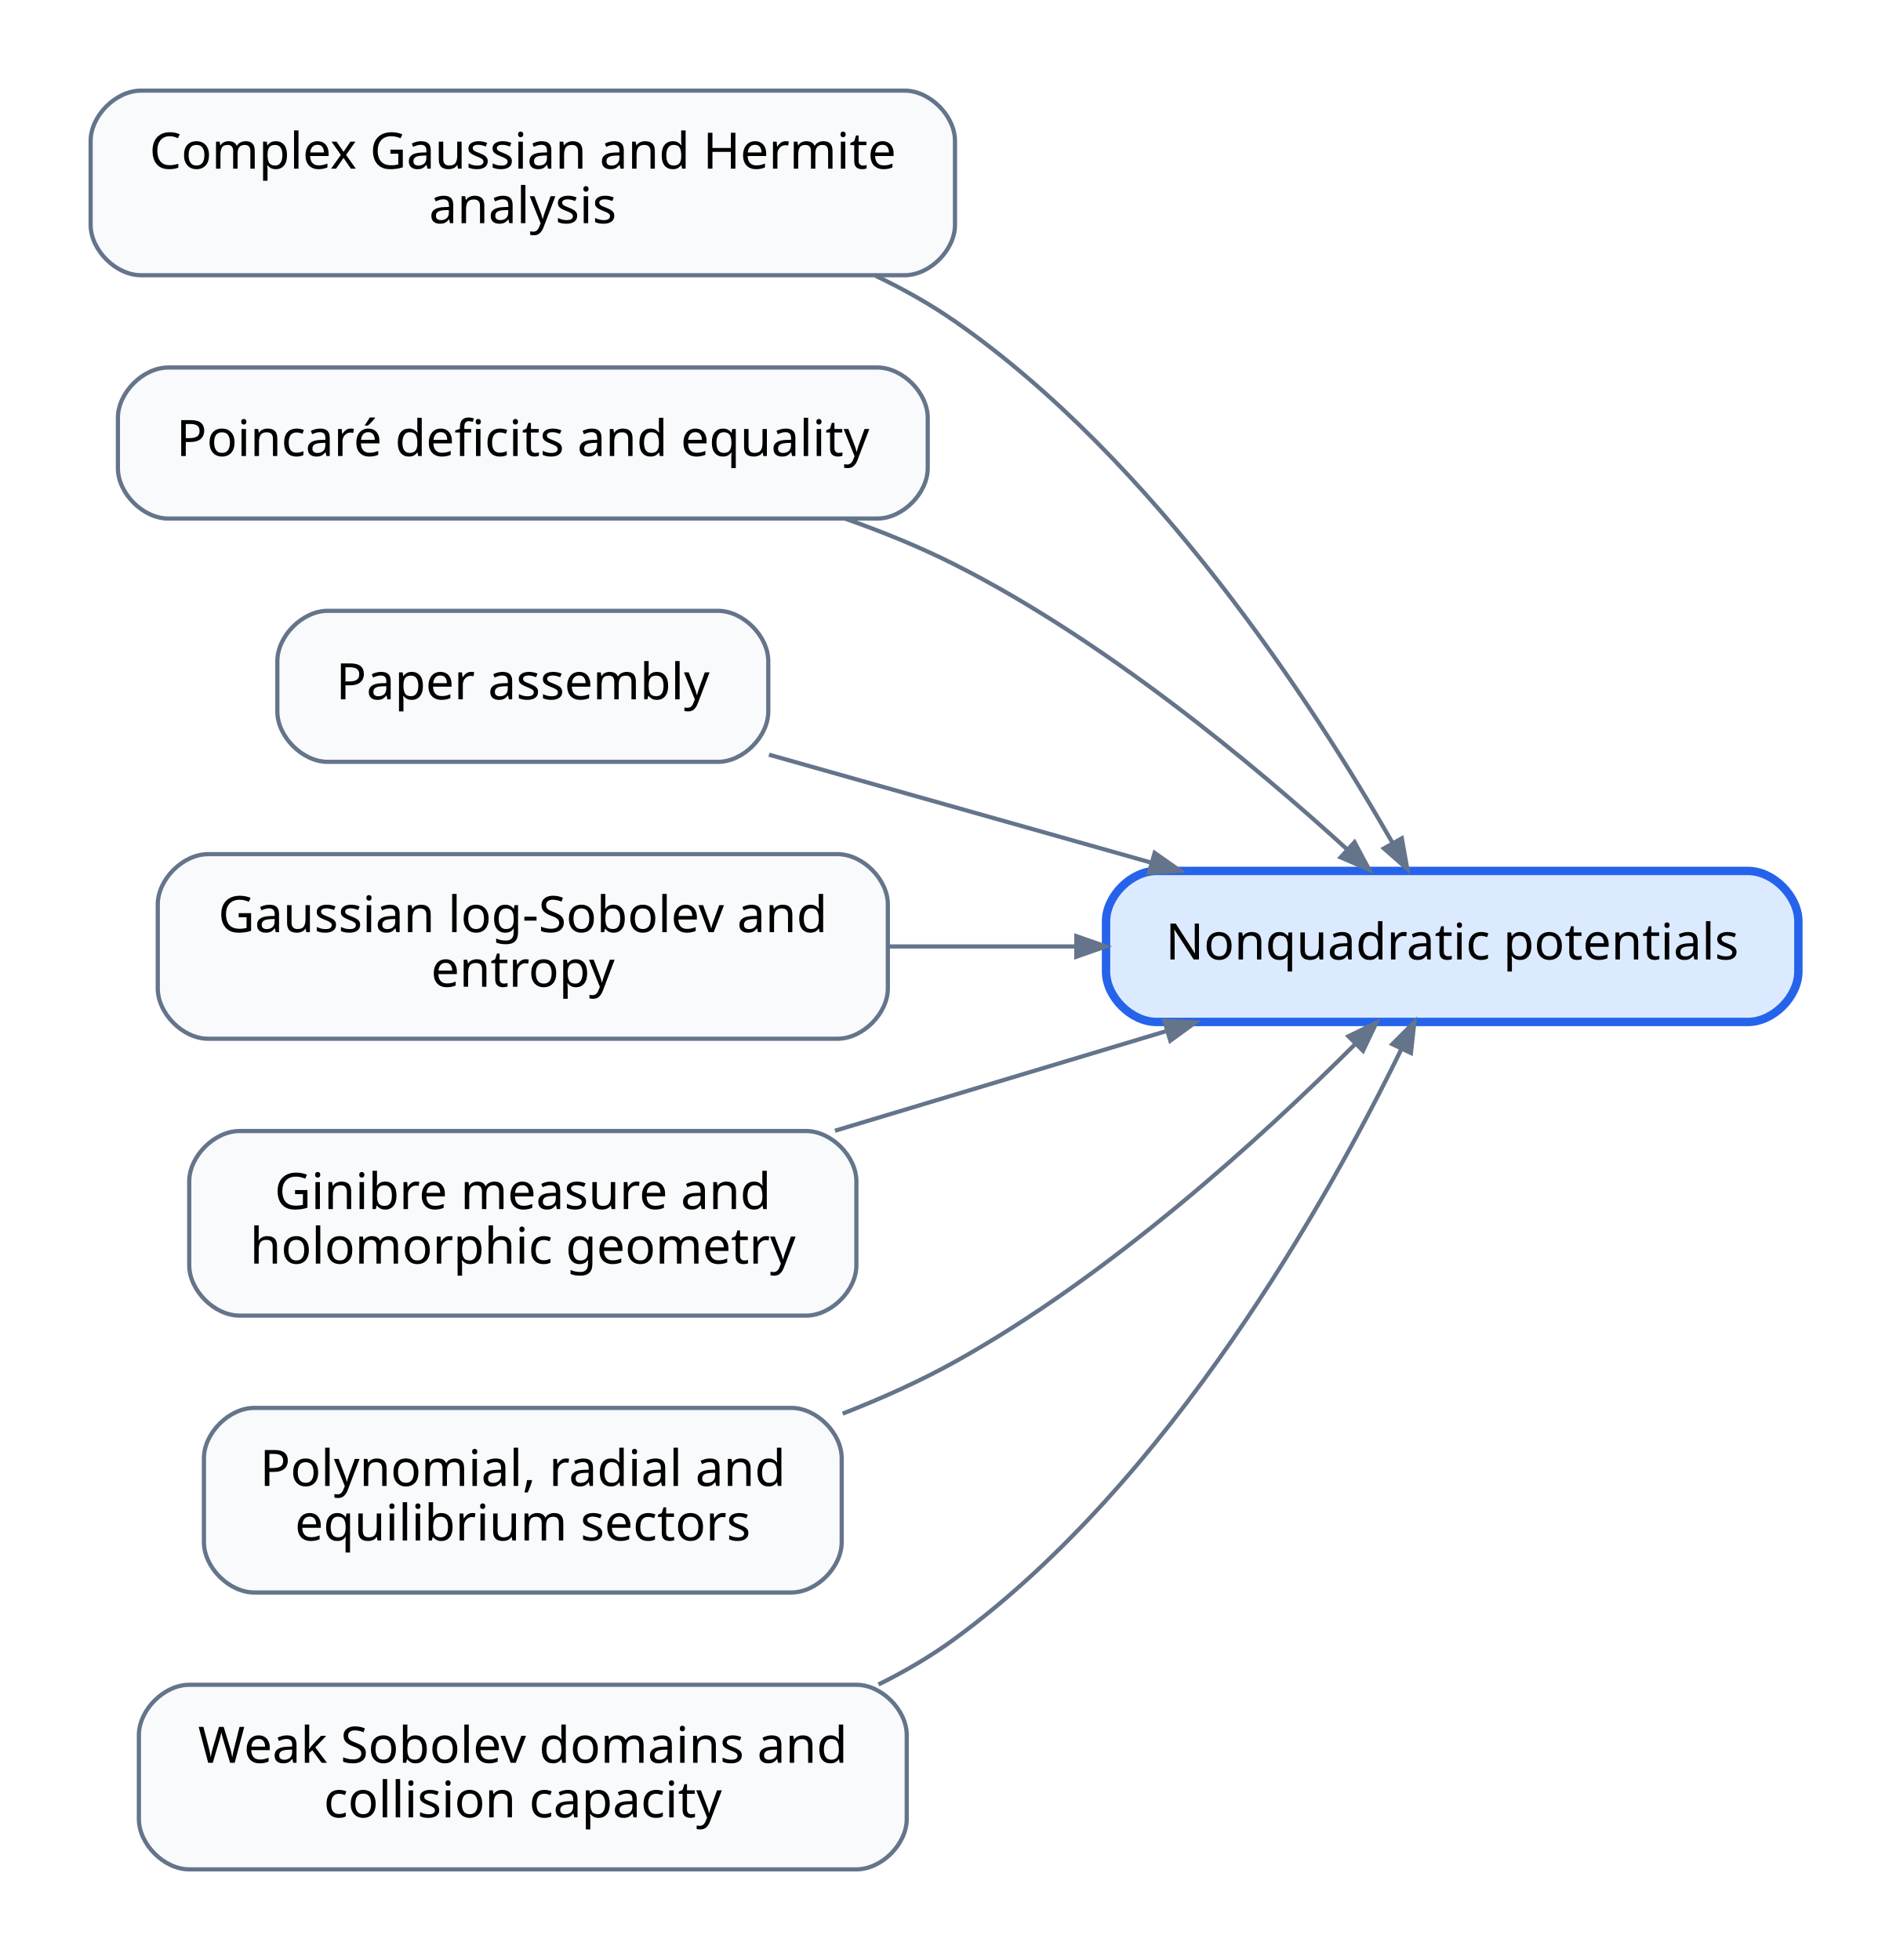
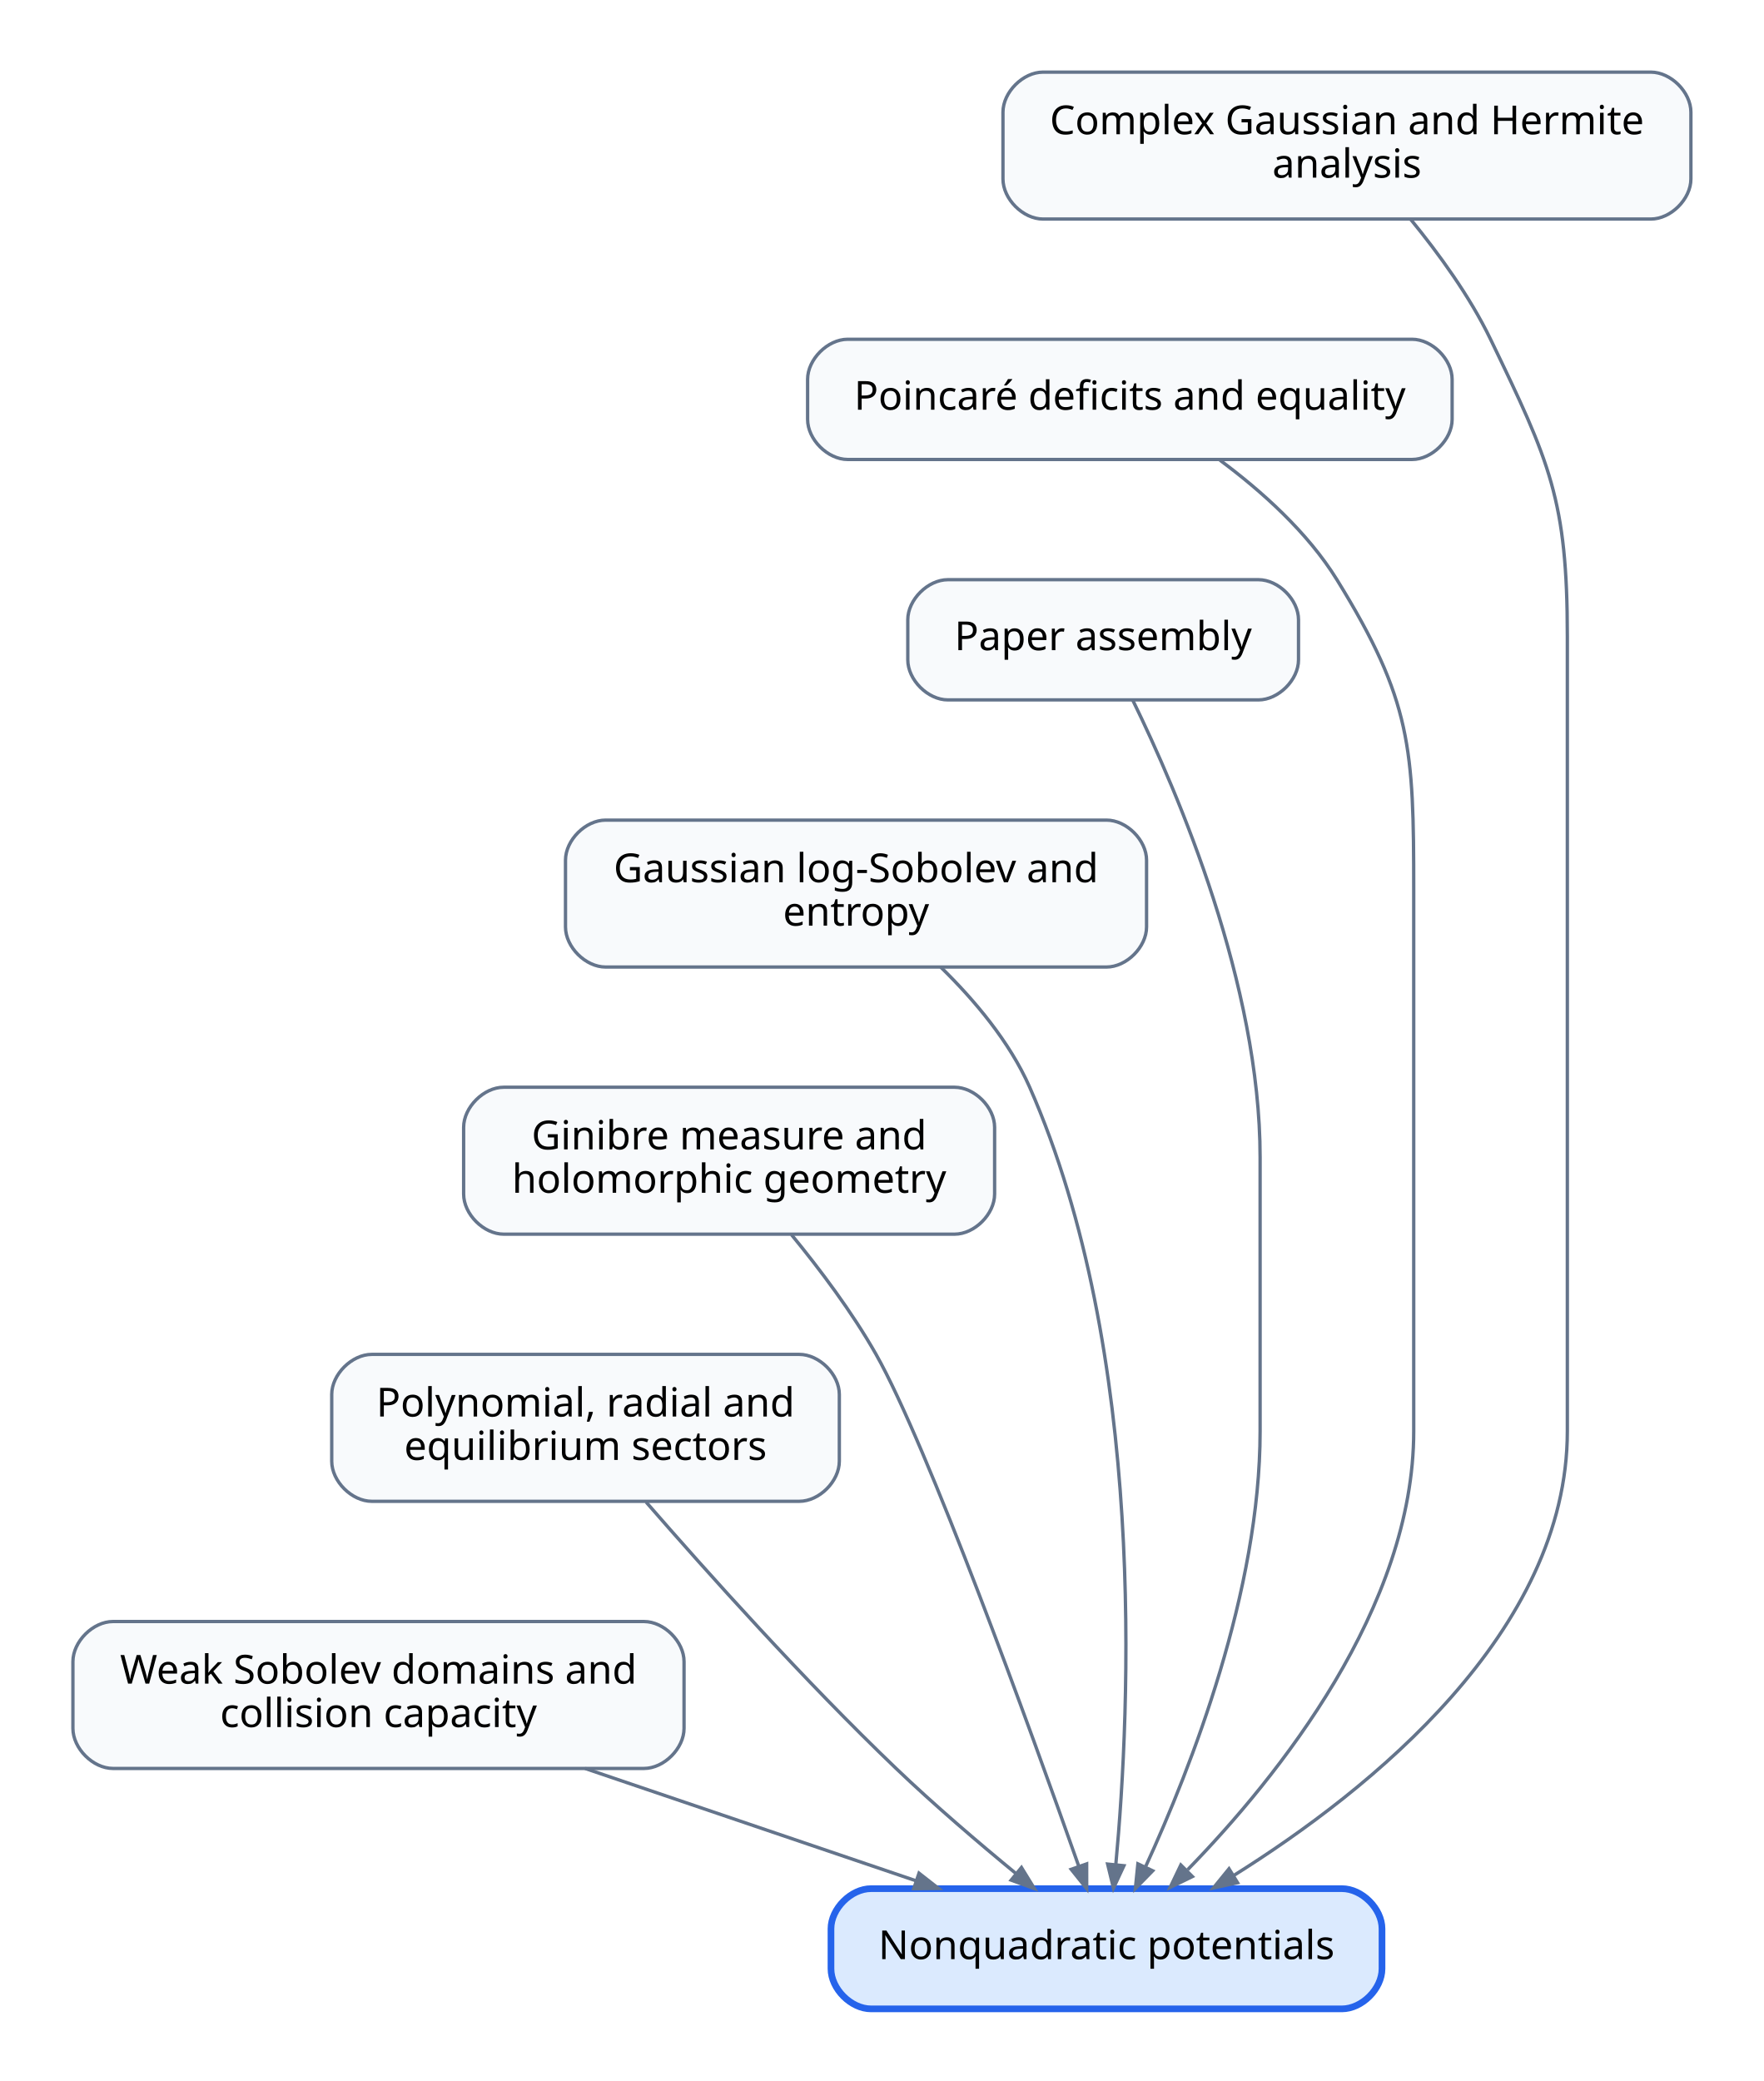
- <svg xmlns="http://www.w3.org/2000/svg" width="450pt" height="467pt" viewBox="0.00 0.00 450.20 467.20">
-   <g id="graph0" class="graph" transform="scale(1 1) rotate(0) translate(21.6 445.6)">
+ <svg xmlns="http://www.w3.org/2000/svg" width="528pt" height="623pt" viewBox="0.00 0.00 527.70 623.20">
+   <g id="graph0" class="graph" transform="scale(1 1) rotate(0) translate(21.6 601.6)">
    <g id="node1" class="node">
-       <path fill="#f8fafc" stroke="#64748b" d="M194,-424C194,-424 12,-424 12,-424 6,-424 0,-418 0,-412 0,-412 0,-392 0,-392 0,-386 6,-380 12,-380 12,-380 194,-380 194,-380 200,-380 206,-386 206,-392 206,-392 206,-412 206,-412 206,-418 200,-424 194,-424" />
-       <text text-anchor="middle" x="103" y="-405.4" font-family="sans-serif" font-size="12.00">Complex Gaussian and Hermite</text>
-       <text text-anchor="middle" x="103" y="-392.4" font-family="sans-serif" font-size="12.00">analysis</text>
+       <path fill="#f8fafc" stroke="#64748b" d="M472.5,-580C472.5,-580 290.5,-580 290.5,-580 284.5,-580 278.5,-574 278.5,-568 278.5,-568 278.5,-548 278.5,-548 278.5,-542 284.5,-536 290.5,-536 290.5,-536 472.5,-536 472.5,-536 478.5,-536 484.5,-542 484.5,-548 484.5,-548 484.5,-568 484.5,-568 484.5,-574 478.5,-580 472.5,-580" />
+       <text text-anchor="middle" x="381.5" y="-561.4" font-family="sans-serif" font-size="12.00">Complex Gaussian and Hermite</text>
+       <text text-anchor="middle" x="381.5" y="-548.4" font-family="sans-serif" font-size="12.00">analysis</text>
+     </g>
+     <g id="node2" class="node">
+       <path fill="#f8fafc" stroke="#64748b" d="M401,-500C401,-500 232,-500 232,-500 226,-500 220,-494 220,-488 220,-488 220,-476 220,-476 220,-470 226,-464 232,-464 232,-464 401,-464 401,-464 407,-464 413,-470 413,-476 413,-476 413,-488 413,-488 413,-494 407,-500 401,-500" />
+       <text text-anchor="middle" x="316.5" y="-478.9" font-family="sans-serif" font-size="12.00">Poincaré deficits and equality</text>
    </g>
    <g id="node8" class="node">
-       <path fill="#dbeafe" stroke="#2563eb" stroke-width="2" d="M395,-238C395,-238 254,-238 254,-238 248,-238 242,-232 242,-226 242,-226 242,-214 242,-214 242,-208 248,-202 254,-202 254,-202 395,-202 395,-202 401,-202 407,-208 407,-214 407,-214 407,-226 407,-226 407,-232 401,-238 395,-238" />
-       <text text-anchor="middle" x="324.5" y="-216.9" font-family="sans-serif" font-size="12.00">Nonquadratic potentials</text>
+       <path fill="#dbeafe" stroke="#2563eb" stroke-width="2" d="M380,-36C380,-36 239,-36 239,-36 233,-36 227,-30 227,-24 227,-24 227,-12 227,-12 227,-6 233,0 239,0 239,0 380,0 380,0 386,0 392,-6 392,-12 392,-12 392,-24 392,-24 392,-30 386,-36 380,-36" />
+       <text text-anchor="middle" x="309.5" y="-14.9" font-family="sans-serif" font-size="12.00">Nonquadratic potentials</text>
    </g>
    <g id="edge1" class="edge">
-       <path fill="none" stroke="#64748b" d="M187.04,-379.88C193.7,-376.7 200.12,-373.09 206,-369 253.66,-335.83 291.39,-277.71 310.27,-244.71" />
-       <polygon fill="#64748b" stroke="#64748b" points="312.49,-245.77 313.79,-238.47 308.22,-243.36 312.49,-245.77" />
+       <path fill="none" stroke="#64748b" d="M400.63,-535.86C409,-525.64 418.3,-512.84 424.5,-500 442.26,-463.21 447.5,-451.86 447.5,-411 447.5,-411 447.5,-411 447.5,-173 447.5,-112.9 388.49,-65.55 347.64,-39.97" />
+       <polygon fill="#64748b" stroke="#64748b" points="348.75,-37.78 341.51,-36.21 346.19,-41.96 348.75,-37.78" />
    </g>
-     <g id="node2" class="node">
-       <path fill="#f8fafc" stroke="#64748b" d="M187.5,-358C187.5,-358 18.5,-358 18.5,-358 12.5,-358 6.5,-352 6.5,-346 6.5,-346 6.5,-334 6.5,-334 6.5,-328 12.5,-322 18.5,-322 18.5,-322 187.5,-322 187.5,-322 193.5,-322 199.5,-328 199.5,-334 199.5,-334 199.5,-346 199.5,-346 199.5,-352 193.5,-358 187.5,-358" />
-       <text text-anchor="middle" x="103" y="-336.9" font-family="sans-serif" font-size="12.00">Poincaré deficits and equality</text>
+     <g id="node3" class="node">
+       <path fill="#f8fafc" stroke="#64748b" d="M355,-428C355,-428 262,-428 262,-428 256,-428 250,-422 250,-416 250,-416 250,-404 250,-404 250,-398 256,-392 262,-392 262,-392 355,-392 355,-392 361,-392 367,-398 367,-404 367,-404 367,-416 367,-416 367,-422 361,-428 355,-428" />
+       <text text-anchor="middle" x="308.5" y="-406.9" font-family="sans-serif" font-size="12.00">Paper assembly</text>
    </g>
    <g id="edge2" class="edge">
-       <path fill="none" stroke="#64748b" d="M179.89,-321.95C188.89,-318.79 197.78,-315.15 206,-311 241.6,-293.01 277.06,-263.56 299.56,-243.05" />
-       <polygon fill="#64748b" stroke="#64748b" points="301.22,-244.85 304.71,-238.3 297.91,-241.24 301.22,-244.85" />
+       <path fill="none" stroke="#64748b" d="M343.47,-463.8C355.87,-454.59 369.72,-442.22 378.5,-428 400.86,-391.77 401.5,-377.58 401.5,-335 401.5,-335 401.5,-335 401.5,-173 401.5,-120.15 361.08,-69.7 333.82,-41.69" />
+       <polygon fill="#64748b" stroke="#64748b" points="335.23,-39.63 328.56,-36.39 331.76,-43.09 335.23,-39.63" />
    </g>
-     <g id="node3" class="node">
-       <path fill="#f8fafc" stroke="#64748b" d="M149.5,-300C149.5,-300 56.5,-300 56.5,-300 50.5,-300 44.5,-294 44.5,-288 44.5,-288 44.5,-276 44.5,-276 44.5,-270 50.5,-264 56.5,-264 56.5,-264 149.5,-264 149.5,-264 155.5,-264 161.5,-270 161.5,-276 161.5,-276 161.5,-288 161.5,-288 161.5,-294 155.5,-300 149.5,-300" />
-       <text text-anchor="middle" x="103" y="-278.9" font-family="sans-serif" font-size="12.00">Paper assembly</text>
+     <g id="node4" class="node">
+       <path fill="#f8fafc" stroke="#64748b" d="M309.5,-356C309.5,-356 159.5,-356 159.5,-356 153.5,-356 147.5,-350 147.5,-344 147.5,-344 147.5,-324 147.5,-324 147.5,-318 153.5,-312 159.5,-312 159.5,-312 309.5,-312 309.5,-312 315.5,-312 321.5,-318 321.5,-324 321.5,-324 321.5,-344 321.5,-344 321.5,-350 315.5,-356 309.5,-356" />
+       <text text-anchor="middle" x="234.5" y="-337.4" font-family="sans-serif" font-size="12.00">Gaussian log-Sobolev and</text>
+       <text text-anchor="middle" x="234.5" y="-324.4" font-family="sans-serif" font-size="12.00">entropy</text>
    </g>
    <g id="edge3" class="edge">
-       <path fill="none" stroke="#64748b" d="M161.67,-265.71C189.54,-257.84 223.24,-248.32 252.66,-240.01" />
-       <polygon fill="#64748b" stroke="#64748b" points="253.58,-242.3 259.65,-238.04 252.25,-237.58 253.58,-242.3" />
+       <path fill="none" stroke="#64748b" d="M317.34,-391.97C330.96,-364.11 355.5,-306.71 355.5,-255 355.5,-255 355.5,-255 355.5,-173 355.5,-125.21 334.91,-72.44 321.28,-42.74" />
+       <polygon fill="#64748b" stroke="#64748b" points="323.34,-41.35 318.15,-36.05 318.9,-43.43 323.34,-41.35" />
    </g>
-     <g id="node4" class="node">
-       <path fill="#f8fafc" stroke="#64748b" d="M178,-242C178,-242 28,-242 28,-242 22,-242 16,-236 16,-230 16,-230 16,-210 16,-210 16,-204 22,-198 28,-198 28,-198 178,-198 178,-198 184,-198 190,-204 190,-210 190,-210 190,-230 190,-230 190,-236 184,-242 178,-242" />
-       <text text-anchor="middle" x="103" y="-223.4" font-family="sans-serif" font-size="12.00">Gaussian log-Sobolev and</text>
-       <text text-anchor="middle" x="103" y="-210.4" font-family="sans-serif" font-size="12.00">entropy</text>
+     <g id="node5" class="node">
+       <path fill="#f8fafc" stroke="#64748b" d="M264,-276C264,-276 129,-276 129,-276 123,-276 117,-270 117,-264 117,-264 117,-244 117,-244 117,-238 123,-232 129,-232 129,-232 264,-232 264,-232 270,-232 276,-238 276,-244 276,-244 276,-264 276,-264 276,-270 270,-276 264,-276" />
+       <text text-anchor="middle" x="196.5" y="-257.4" font-family="sans-serif" font-size="12.00">Ginibre measure and</text>
+       <text text-anchor="middle" x="196.5" y="-244.4" font-family="sans-serif" font-size="12.00">holomorphic geometry</text>
    </g>
    <g id="edge4" class="edge">
-       <path fill="none" stroke="#64748b" d="M190.12,-220C204.78,-220 220.03,-220 234.75,-220" />
-       <polygon fill="#64748b" stroke="#64748b" points="234.93,-222.45 241.93,-220 234.93,-217.55 234.93,-222.45" />
+       <path fill="none" stroke="#64748b" d="M259.89,-311.95C269.94,-302.13 280.51,-289.61 286.5,-276 321.43,-196.6 316.68,-90.27 312.29,-43.19" />
+       <polygon fill="#64748b" stroke="#64748b" points="314.72,-42.87 311.59,-36.15 309.84,-43.36 314.72,-42.87" />
    </g>
-     <g id="node5" class="node">
-       <path fill="#f8fafc" stroke="#64748b" d="M170.5,-176C170.5,-176 35.5,-176 35.5,-176 29.5,-176 23.5,-170 23.5,-164 23.5,-164 23.5,-144 23.5,-144 23.5,-138 29.5,-132 35.5,-132 35.5,-132 170.5,-132 170.5,-132 176.5,-132 182.5,-138 182.5,-144 182.5,-144 182.5,-164 182.5,-164 182.5,-170 176.5,-176 170.5,-176" />
-       <text text-anchor="middle" x="103" y="-157.4" font-family="sans-serif" font-size="12.00">Ginibre measure and</text>
-       <text text-anchor="middle" x="103" y="-144.4" font-family="sans-serif" font-size="12.00">holomorphic geometry</text>
+     <g id="node6" class="node">
+       <path fill="#f8fafc" stroke="#64748b" d="M217.5,-196C217.5,-196 89.5,-196 89.5,-196 83.5,-196 77.5,-190 77.5,-184 77.5,-184 77.5,-164 77.5,-164 77.5,-158 83.5,-152 89.5,-152 89.5,-152 217.5,-152 217.5,-152 223.5,-152 229.5,-158 229.5,-164 229.5,-164 229.5,-184 229.5,-184 229.5,-190 223.5,-196 217.5,-196" />
+       <text text-anchor="middle" x="153.5" y="-177.4" font-family="sans-serif" font-size="12.00">Polynomial, radial and</text>
+       <text text-anchor="middle" x="153.5" y="-164.4" font-family="sans-serif" font-size="12.00">equilibrium sectors</text>
    </g>
    <g id="edge5" class="edge">
-       <path fill="none" stroke="#64748b" d="M177.4,-176.07C202.91,-183.74 231.39,-192.3 256.37,-199.82" />
-       <polygon fill="#64748b" stroke="#64748b" points="255.91,-202.24 263.32,-201.91 257.32,-197.54 255.91,-202.24" />
+       <path fill="none" stroke="#64748b" d="M215.18,-231.83C223.66,-221.51 233.36,-208.62 240.5,-196 255.92,-168.72 286.46,-84.43 301.18,-42.78" />
+       <polygon fill="#64748b" stroke="#64748b" points="303.56,-43.42 303.57,-36 298.93,-41.79 303.56,-43.42" />
    </g>
-     <g id="node6" class="node">
-       <path fill="#f8fafc" stroke="#64748b" d="M167,-110C167,-110 39,-110 39,-110 33,-110 27,-104 27,-98 27,-98 27,-78 27,-78 27,-72 33,-66 39,-66 39,-66 167,-66 167,-66 173,-66 179,-72 179,-78 179,-78 179,-98 179,-98 179,-104 173,-110 167,-110" />
-       <text text-anchor="middle" x="103" y="-91.4" font-family="sans-serif" font-size="12.00">Polynomial, radial and</text>
-       <text text-anchor="middle" x="103" y="-78.4" font-family="sans-serif" font-size="12.00">equilibrium sectors</text>
+     <g id="node7" class="node">
+       <path fill="#f8fafc" stroke="#64748b" d="M171,-116C171,-116 12,-116 12,-116 6,-116 0,-110 0,-104 0,-104 0,-84 0,-84 0,-78 6,-72 12,-72 12,-72 171,-72 171,-72 177,-72 183,-78 183,-84 183,-84 183,-104 183,-104 183,-110 177,-116 171,-116" />
+       <text text-anchor="middle" x="91.5" y="-97.4" font-family="sans-serif" font-size="12.00">Weak Sobolev domains and</text>
+       <text text-anchor="middle" x="91.5" y="-84.4" font-family="sans-serif" font-size="12.00">collision capacity</text>
    </g>
    <g id="edge6" class="edge">
-       <path fill="none" stroke="#64748b" d="M179.23,-108.63C188.48,-112.24 197.62,-116.35 206,-121 242.93,-141.49 279.12,-174.49 301.36,-196.7" />
-       <polygon fill="#64748b" stroke="#64748b" points="299.77,-198.58 306.43,-201.82 303.25,-195.13 299.77,-198.58" />
-     </g>
-     <g id="node7" class="node">
-       <path fill="#f8fafc" stroke="#64748b" d="M182.5,-44C182.5,-44 23.5,-44 23.5,-44 17.5,-44 11.5,-38 11.5,-32 11.5,-32 11.5,-12 11.5,-12 11.5,-6 17.5,0 23.5,0 23.5,0 182.5,0 182.5,0 188.5,0 194.5,-6 194.5,-12 194.5,-12 194.5,-32 194.5,-32 194.5,-38 188.5,-44 182.5,-44" />
-       <text text-anchor="middle" x="103" y="-25.4" font-family="sans-serif" font-size="12.00">Weak Sobolev domains and</text>
-       <text text-anchor="middle" x="103" y="-12.4" font-family="sans-serif" font-size="12.00">collision capacity</text>
+       <path fill="none" stroke="#64748b" d="M171.64,-151.77C189.87,-130.81 219.11,-98.19 246.5,-72 257.86,-61.13 271.09,-49.82 282.49,-40.45" />
+       <polygon fill="#64748b" stroke="#64748b" points="284.04,-42.34 287.92,-36.02 280.95,-38.55 284.04,-42.34" />
    </g>
    <g id="edge7" class="edge">
-       <path fill="none" stroke="#64748b" d="M187.77,-44.07C194.2,-47.25 200.37,-50.87 206,-55 257.4,-92.67 294.91,-159.69 312.44,-195.63" />
-       <polygon fill="#64748b" stroke="#64748b" points="310.24,-196.71 315.48,-201.97 314.66,-194.6 310.24,-196.71" />
+       <path fill="none" stroke="#64748b" d="M153.39,-71.99C184.52,-61.43 221.99,-48.7 252.43,-38.37" />
+       <polygon fill="#64748b" stroke="#64748b" points="253.36,-40.64 259.2,-36.07 251.79,-36 253.36,-40.64" />
    </g>
  </g>
</svg>
